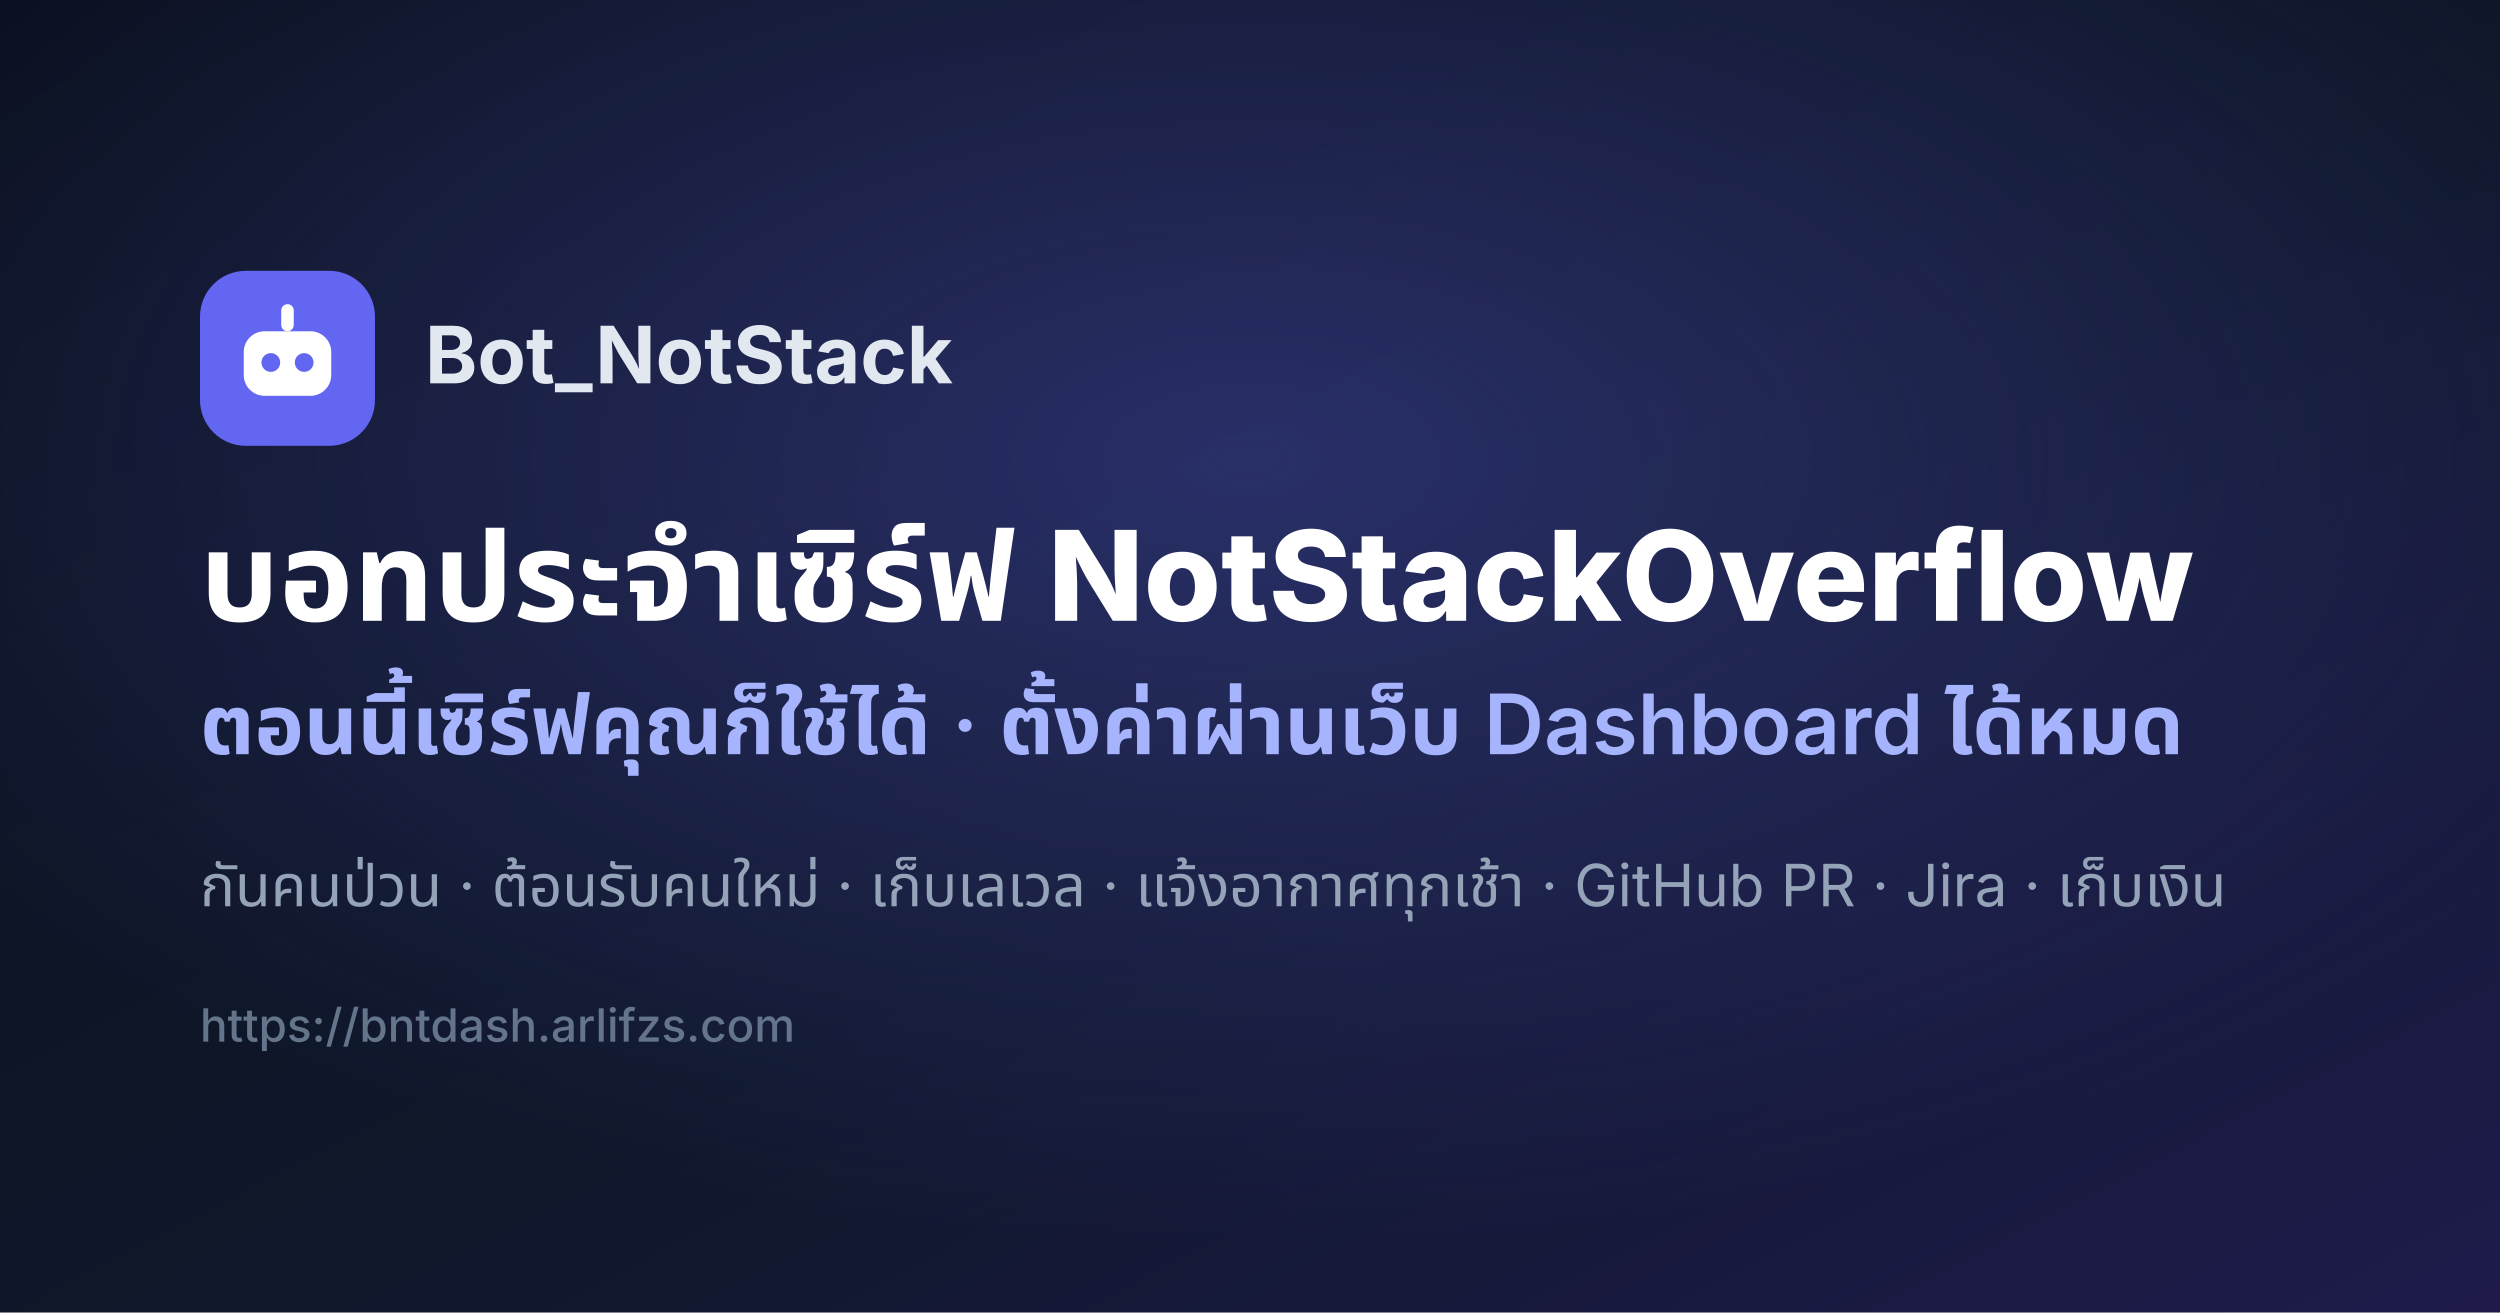
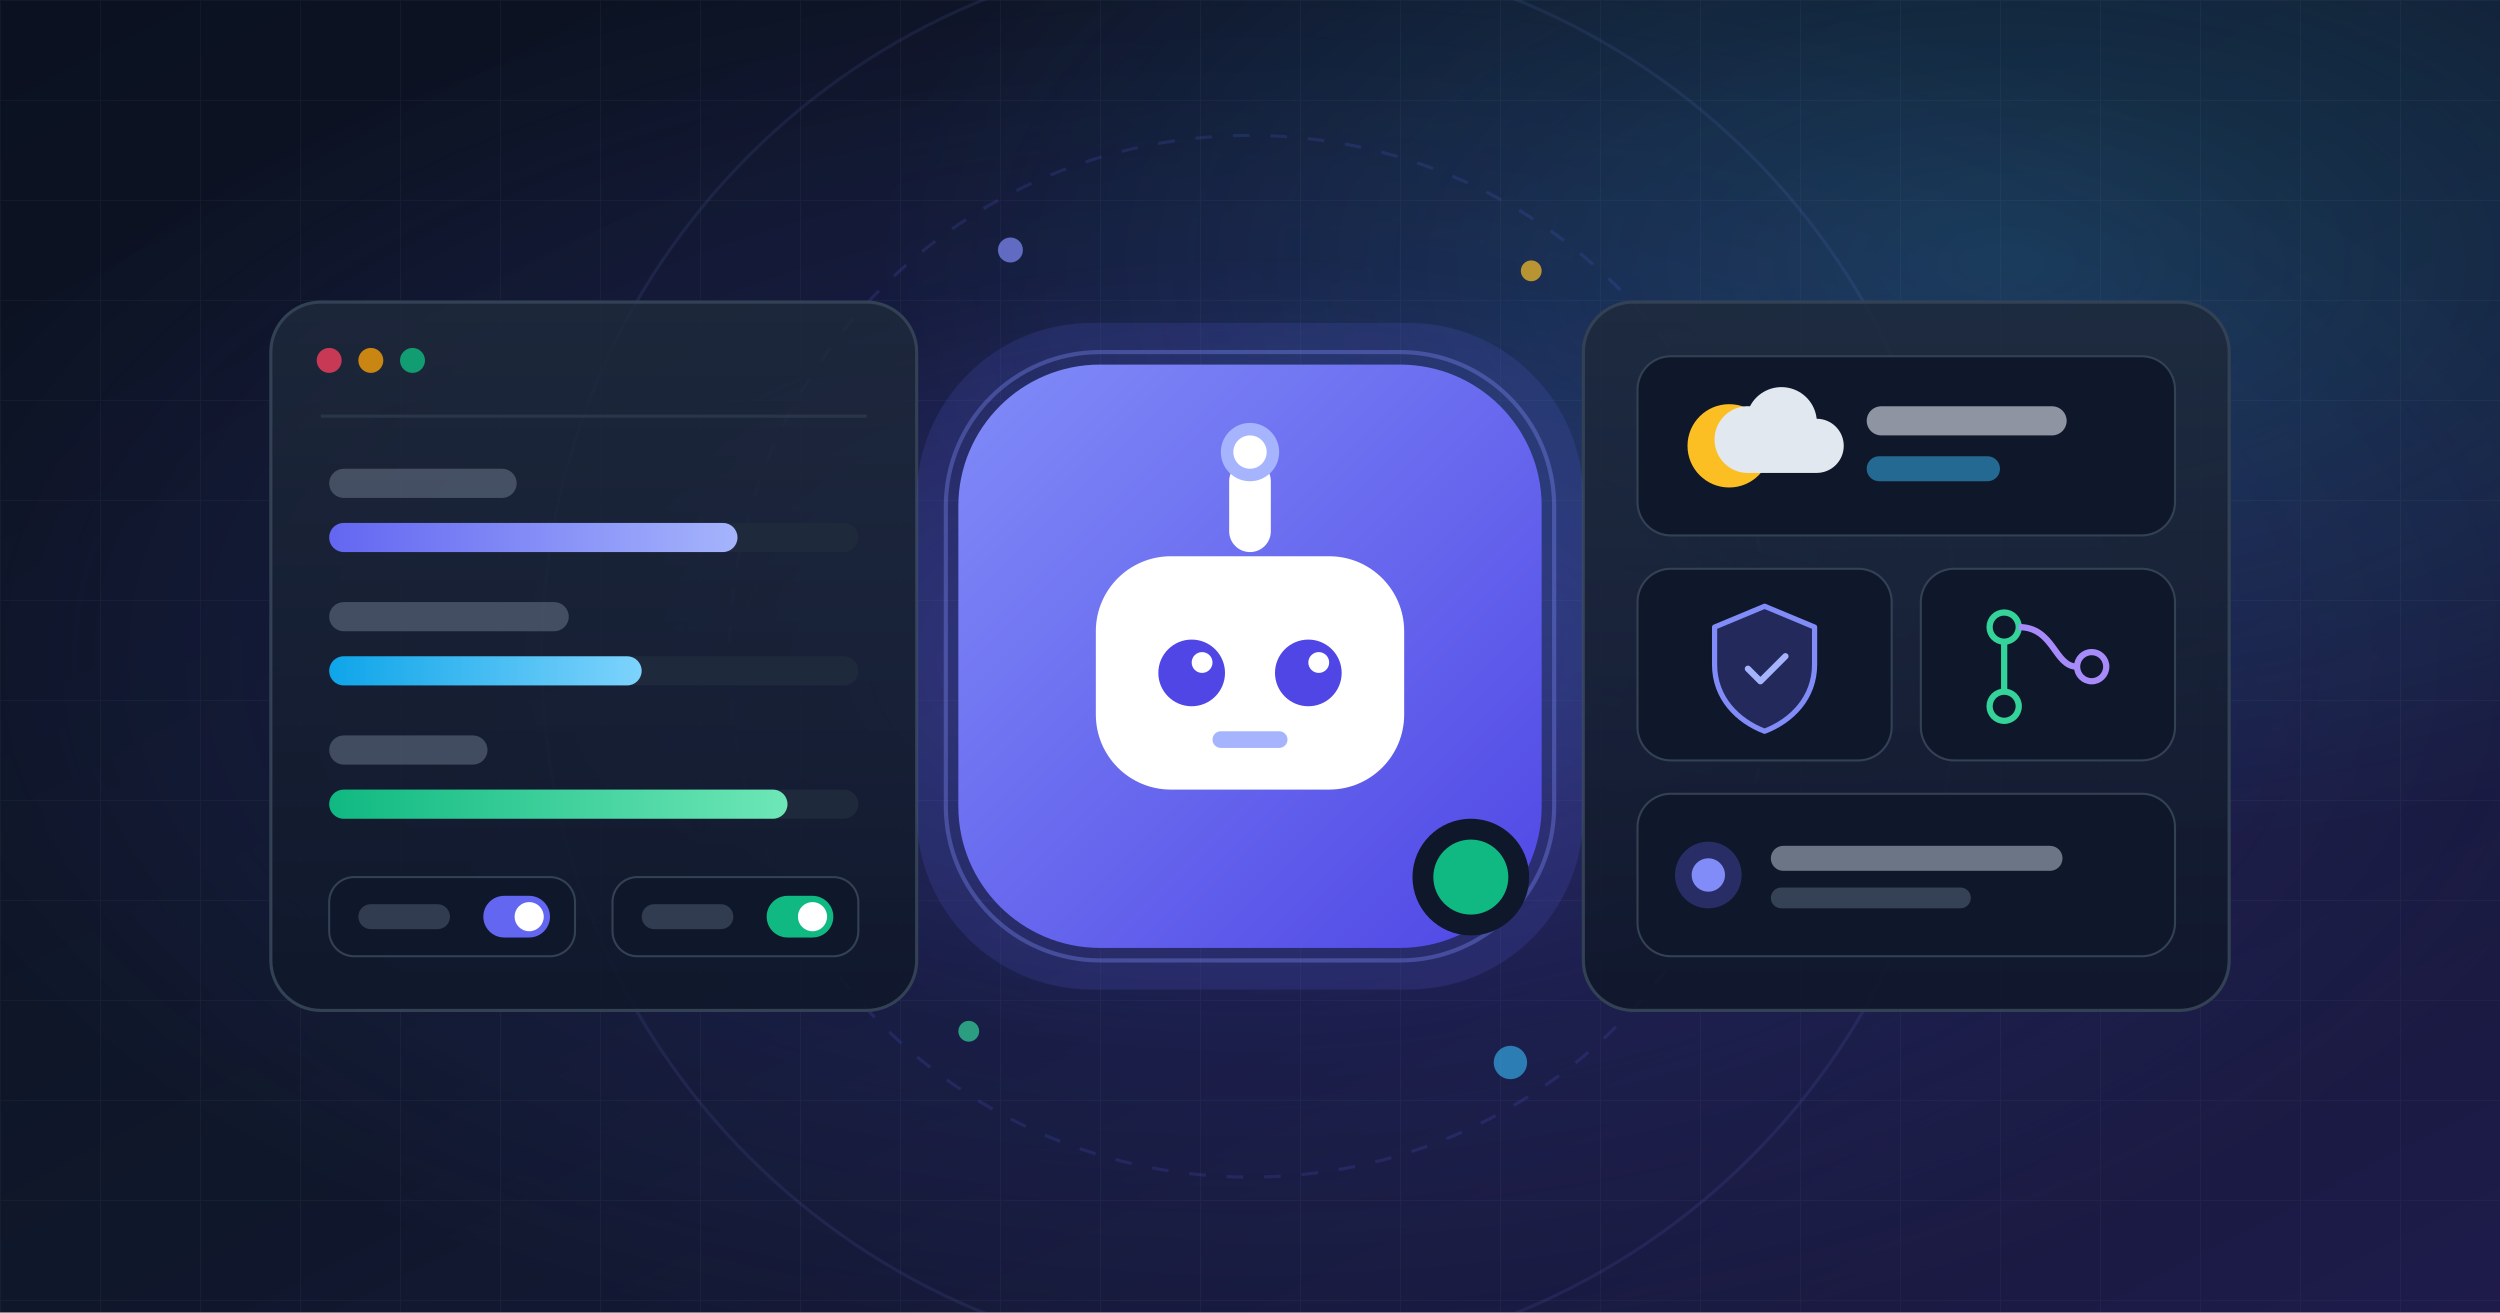
<svg xmlns="http://www.w3.org/2000/svg" viewBox="0 0 1200 630" width="1200" height="630">
  <defs>
    <linearGradient id="bg" x1="0" y1="0" x2="1" y2="1">
      <stop offset="0%" stop-color="#0b1120" />
-       <stop offset="55%" stop-color="#0f172a" />
+       <stop offset="50%" stop-color="#0f172a" />
      <stop offset="100%" stop-color="#1e1b4b" />
    </linearGradient>
-     <radialGradient id="glow" cx="50%" cy="35%" r="60%">
-       <stop offset="0%" stop-color="#6366f1" stop-opacity="0.32" />
+     <radialGradient id="glowCenter" cx="50%" cy="50%" r="55%">
+       <stop offset="0%" stop-color="#6366f1" stop-opacity="0.38" />
+       <stop offset="55%" stop-color="#4f46e5" stop-opacity="0.12" />
      <stop offset="100%" stop-color="#6366f1" stop-opacity="0" />
    </radialGradient>
+     <radialGradient id="glowAccent" cx="80%" cy="20%" r="45%">
+       <stop offset="0%" stop-color="#38bdf8" stop-opacity="0.2" />
+       <stop offset="100%" stop-color="#38bdf8" stop-opacity="0" />
+     </radialGradient>
+     <linearGradient id="botGrad" x1="0" y1="0" x2="1" y2="1">
+       <stop offset="0%" stop-color="#818cf8" />
+       <stop offset="100%" stop-color="#4f46e5" />
+     </linearGradient>
+     <linearGradient id="cardGrad" x1="0" y1="0" x2="0" y2="1">
+       <stop offset="0%" stop-color="#1e293b" stop-opacity="0.85" />
+       <stop offset="100%" stop-color="#0f172a" stop-opacity="0.9" />
+     </linearGradient>
+     <linearGradient id="barIndigo" x1="0" y1="0" x2="1" y2="0">
+       <stop offset="0%" stop-color="#6366f1" />
+       <stop offset="100%" stop-color="#a5b4fc" />
+     </linearGradient>
+     <linearGradient id="barCyan" x1="0" y1="0" x2="1" y2="0">
+       <stop offset="0%" stop-color="#0ea5e9" />
+       <stop offset="100%" stop-color="#7dd3fc" />
+     </linearGradient>
+     <linearGradient id="barEmerald" x1="0" y1="0" x2="1" y2="0">
+       <stop offset="0%" stop-color="#10b981" />
+       <stop offset="100%" stop-color="#6ee7b7" />
+     </linearGradient>
+     <pattern id="grid" width="48" height="48" patternUnits="userSpaceOnUse">
+       <path d="M 48 0 L 0 0 0 48" fill="none" stroke="#94a3b8" stroke-width="1" stroke-opacity="0.06" />
+     </pattern>
  </defs>
  <rect width="1200" height="630" fill="url(#bg)" />
-   <rect width="1200" height="630" fill="url(#glow)" />
-   <g transform="translate(96, 130)">
-     <rect width="84" height="84" rx="22" fill="#6366f1" />
-     <rect x="21" y="29" width="42" height="31" rx="10" fill="#ffffff" />
-     <circle cx="34" cy="44" r="4.5" fill="#6366f1" />
-     <circle cx="50" cy="44" r="4.5" fill="#6366f1" />
-     <rect x="39" y="16" width="6" height="13" rx="3" fill="#ffffff" />
-     <text x="108" y="54" fill="#e2e8f0" font-family="Inter, 'Noto Sans Thai', sans-serif" font-size="38" font-weight="700">Bot_NotStack</text>
-     <text x="0" y="168" fill="#ffffff" font-family="Inter, 'Noto Sans Thai', sans-serif" font-size="60" font-weight="800">บอทประจำเซิร์ฟ NotStackOverflow</text>
-     <text x="0" y="232" fill="#a5b4fc" font-family="Inter, 'Noto Sans Thai', sans-serif" font-size="40" font-weight="600">ตอนนี้เซิร์ฟคุณก็ใช้ได้ · ตั้งค่าผ่านเว็บ Dashboard ได้หมด</text>
-     <text x="0" y="305" fill="#94a3b8" font-family="Inter, 'Noto Sans Thai', sans-serif" font-size="28" font-weight="400">กันคนป่วน · ต้อนรับคนใหม่ · เก็บเลเวล · แจ้งอากาศทุกเช้า · GitHub PR · Jira · เก็บเงิน</text>
-     <text x="0" y="370" fill="#64748b" font-family="Inter, monospace" font-size="22" font-weight="500">https://bntdash.arlifzs.com</text>
+   <rect width="1200" height="630" fill="url(#grid)" />
+   <rect width="1200" height="630" fill="url(#glowCenter)" />
+   <rect width="1200" height="630" fill="url(#glowAccent)" />
+   <circle cx="600" cy="315" r="250" fill="none" stroke="#6366f1" stroke-opacity="0.16" stroke-width="1.5" stroke-dasharray="8 10" />
+   <circle cx="600" cy="315" r="340" fill="none" stroke="#818cf8" stroke-opacity="0.1" stroke-width="1.5" />
+   <g transform="translate(130, 145)">
+     <rect width="310" height="340" rx="24" fill="url(#cardGrad)" stroke="#334155" stroke-width="1.5" />
+     <circle cx="28" cy="28" r="6" fill="#f43f5e" fill-opacity="0.8" />
+     <circle cx="48" cy="28" r="6" fill="#f59e0b" fill-opacity="0.8" />
+     <circle cx="68" cy="28" r="6" fill="#10b981" fill-opacity="0.8" />
+     <rect x="24" y="54" width="262" height="1.5" fill="#334155" fill-opacity="0.6" />
+     <rect x="28" y="80" width="90" height="14" rx="7" fill="#94a3b8" fill-opacity="0.35" />
+     <rect x="28" y="106" width="254" height="14" rx="7" fill="#1e293b" />
+     <rect x="28" y="106" width="196" height="14" rx="7" fill="url(#barIndigo)" />
+     <rect x="28" y="144" width="115" height="14" rx="7" fill="#94a3b8" fill-opacity="0.35" />
+     <rect x="28" y="170" width="254" height="14" rx="7" fill="#1e293b" />
+     <rect x="28" y="170" width="150" height="14" rx="7" fill="url(#barCyan)" />
+     <rect x="28" y="208" width="76" height="14" rx="7" fill="#94a3b8" fill-opacity="0.35" />
+     <rect x="28" y="234" width="254" height="14" rx="7" fill="#1e293b" />
+     <rect x="28" y="234" width="220" height="14" rx="7" fill="url(#barEmerald)" />
+     <rect x="28" y="276" width="118" height="38" rx="12" fill="#0f172a" stroke="#334155" stroke-width="1" />
+     <rect x="42" y="289" width="44" height="12" rx="6" fill="#64748b" fill-opacity="0.4" />
+     <rect x="102" y="285" width="32" height="20" rx="10" fill="#6366f1" />
+     <circle cx="124" cy="295" r="7" fill="#ffffff" />
+     <rect x="164" y="276" width="118" height="38" rx="12" fill="#0f172a" stroke="#334155" stroke-width="1" />
+     <rect x="178" y="289" width="44" height="12" rx="6" fill="#64748b" fill-opacity="0.4" />
+     <rect x="238" y="285" width="32" height="20" rx="10" fill="#10b981" />
+     <circle cx="260" cy="295" r="7" fill="#ffffff" />
  </g>
+   <g transform="translate(760, 145)">
+     <rect width="310" height="340" rx="24" fill="url(#cardGrad)" stroke="#334155" stroke-width="1.5" />
+     <rect x="26" y="26" width="258" height="86" rx="16" fill="#0f172a" stroke="#334155" stroke-width="1" />
+     <circle cx="70" cy="69" r="20" fill="#fbbf24" />
+     <path d="M78 82 H112 A13 13 0 0 0 112 56 A17 17 0 0 0 80 50 A14 14 0 0 0 78 82 Z" fill="#e2e8f0" />
+     <rect x="136" y="50" width="96" height="14" rx="7" fill="#e2e8f0" fill-opacity="0.6" />
+     <rect x="136" y="74" width="64" height="12" rx="6" fill="#38bdf8" fill-opacity="0.5" />
+     <rect x="26" y="128" width="122" height="92" rx="16" fill="#0f172a" stroke="#334155" stroke-width="1" />
+     <path d="M87 146 L111 156 V174 C111 190 100 201 87 206 C74 201 63 190 63 174 V156 Z" fill="#6366f1" fill-opacity="0.25" stroke="#818cf8" stroke-width="2.5" stroke-linejoin="round" />
+     <path d="M79 176 L85 182 L97 170" fill="none" stroke="#a5b4fc" stroke-width="3" stroke-linecap="round" stroke-linejoin="round" />
+     <rect x="162" y="128" width="122" height="92" rx="16" fill="#0f172a" stroke="#334155" stroke-width="1" />
+     <circle cx="202" cy="156" r="7" fill="none" stroke="#34d399" stroke-width="3" />
+     <circle cx="202" cy="194" r="7" fill="none" stroke="#34d399" stroke-width="3" />
+     <circle cx="244" cy="175" r="7" fill="none" stroke="#a78bfa" stroke-width="3" />
+     <line x1="202" y1="163" x2="202" y2="187" stroke="#34d399" stroke-width="3" />
+     <path d="M209 156 C226 156 226 175 237 175" fill="none" stroke="#a78bfa" stroke-width="3" />
+     <rect x="26" y="236" width="258" height="78" rx="16" fill="#0f172a" stroke="#334155" stroke-width="1" />
+     <circle cx="60" cy="275" r="16" fill="#6366f1" fill-opacity="0.3" />
+     <circle cx="60" cy="275" r="8" fill="#818cf8" />
+     <rect x="90" y="261" width="140" height="12" rx="6" fill="#cbd5e1" fill-opacity="0.5" />
+     <rect x="90" y="281" width="96" height="10" rx="5" fill="#64748b" fill-opacity="0.45" />
+   </g>
+   <g transform="translate(460, 175)">
+     <rect x="-20" y="-20" width="320" height="320" rx="84" fill="#6366f1" fill-opacity="0.15" />
+     <rect x="-6" y="-6" width="292" height="292" rx="74" fill="none" stroke="#818cf8" stroke-opacity="0.35" stroke-width="2" />
+     <rect width="280" height="280" rx="68" fill="url(#botGrad)" />
+     <rect x="130" y="46" width="20" height="44" rx="10" fill="#ffffff" />
+     <circle cx="140" cy="42" r="14" fill="#a5b4fc" />
+     <circle cx="140" cy="42" r="8" fill="#ffffff" />
+     <rect x="66" y="92" width="148" height="112" rx="36" fill="#ffffff" />
+     <circle cx="112" cy="148" r="16" fill="#4f46e5" />
+     <circle cx="168" cy="148" r="16" fill="#4f46e5" />
+     <circle cx="117" cy="143" r="5" fill="#ffffff" />
+     <circle cx="173" cy="143" r="5" fill="#ffffff" />
+     <rect x="122" y="176" width="36" height="8" rx="4" fill="#a5b4fc" />
+     <circle cx="246" cy="246" r="28" fill="#0f172a" />
+     <circle cx="246" cy="246" r="18" fill="#10b981" />
+   </g>
+   <circle cx="485" cy="120" r="6" fill="#818cf8" fill-opacity="0.7" />
+   <circle cx="725" cy="510" r="8" fill="#38bdf8" fill-opacity="0.6" />
+   <circle cx="465" cy="495" r="5" fill="#34d399" fill-opacity="0.7" />
+   <circle cx="735" cy="130" r="5" fill="#fbbf24" fill-opacity="0.7" />
</svg>
